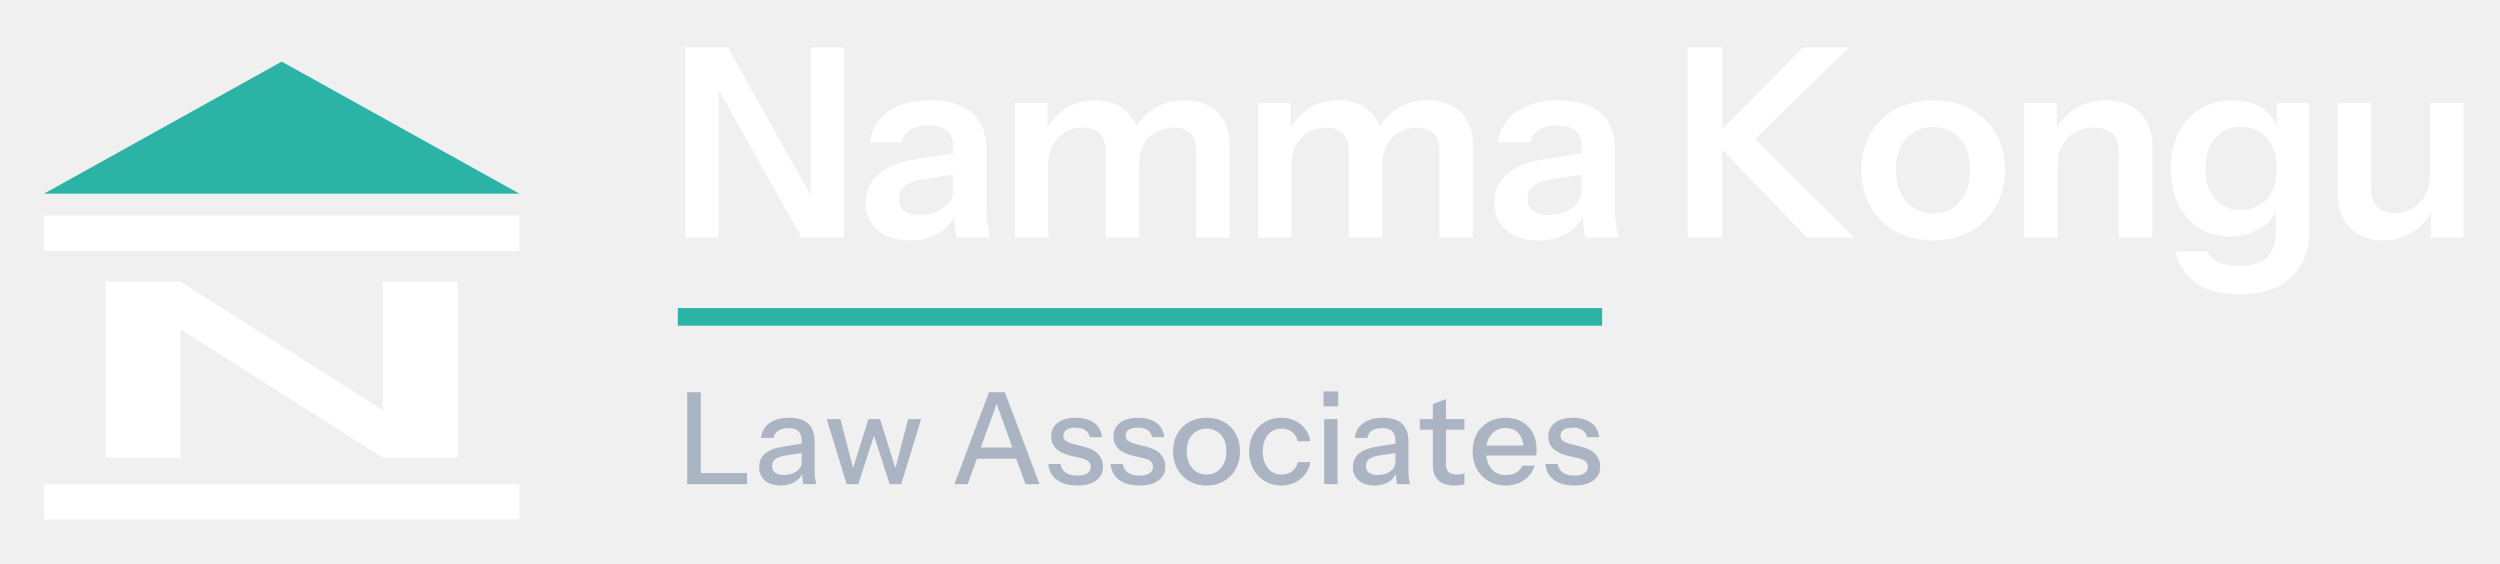
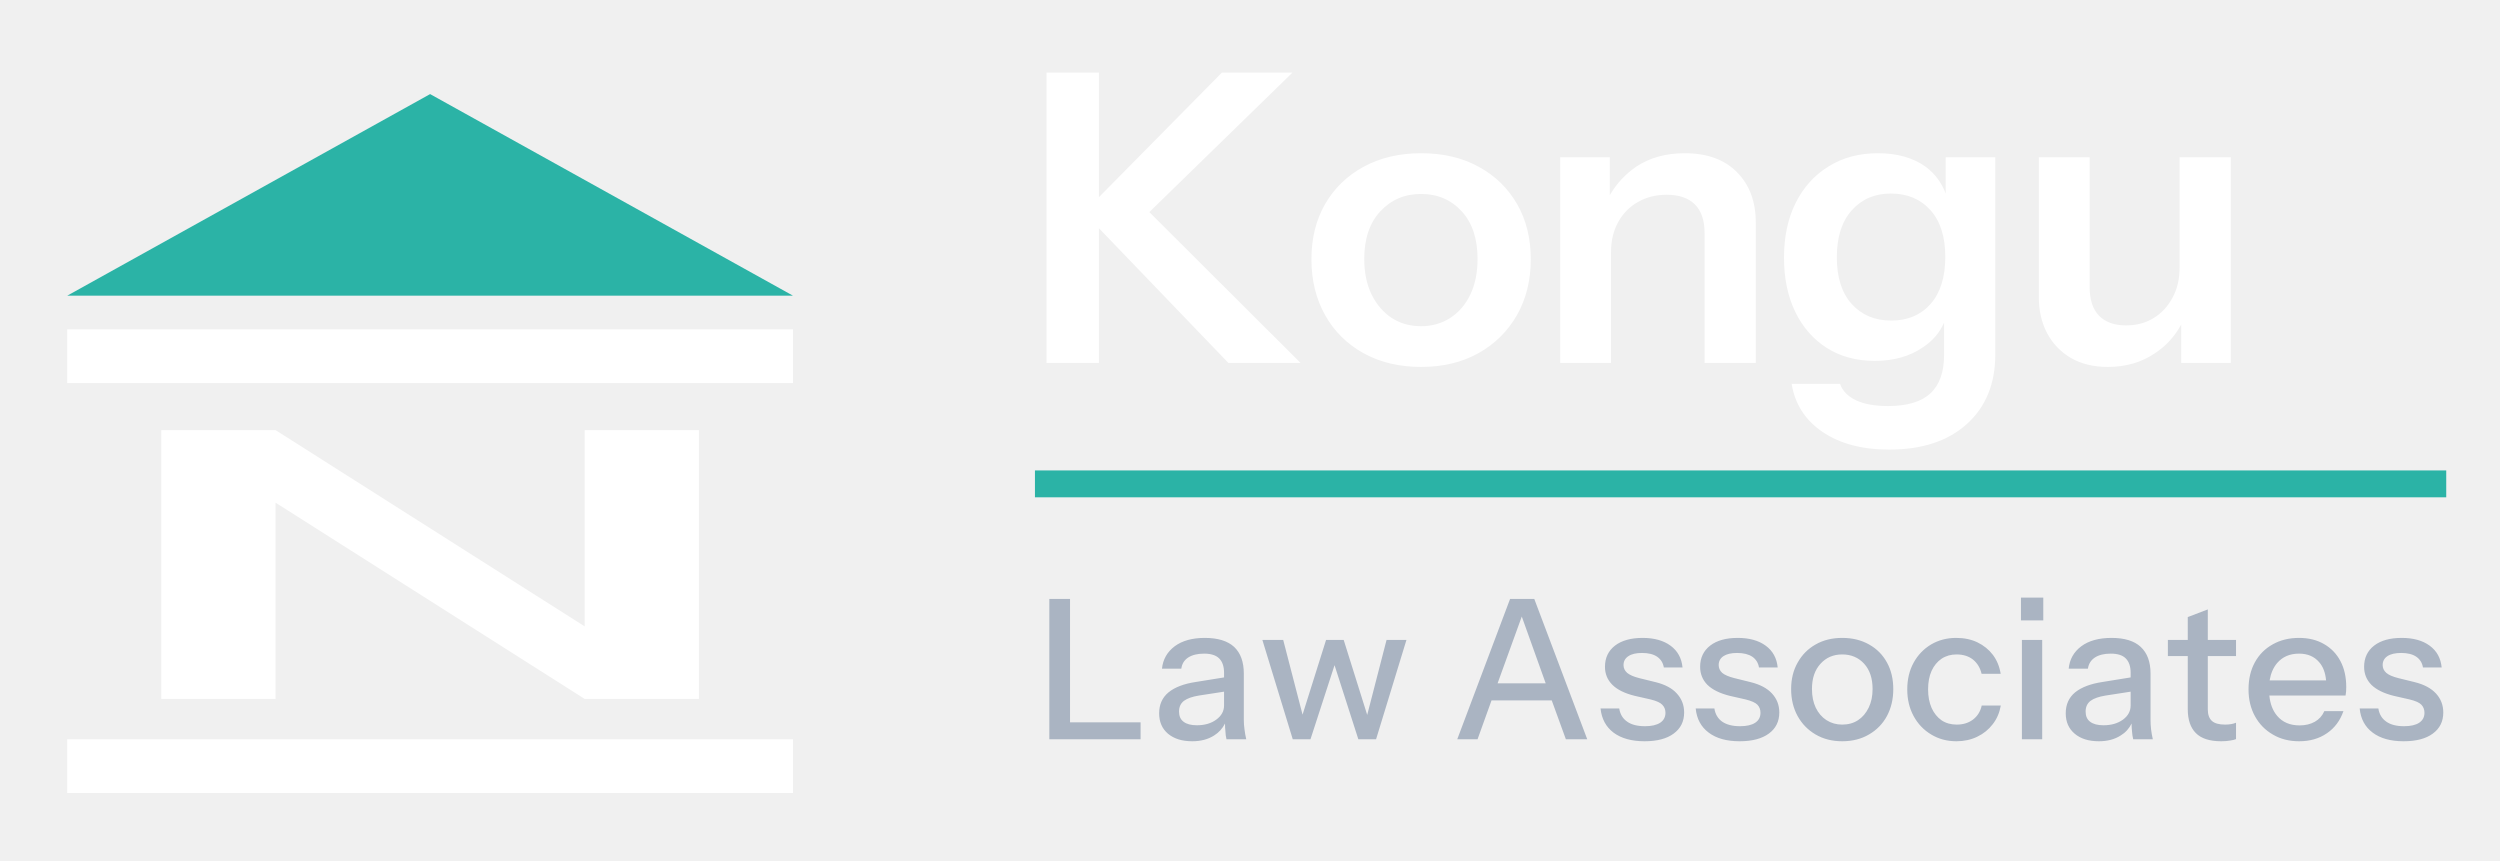
- <svg xmlns="http://www.w3.org/2000/svg" viewBox="0 0 284 64" width="284" height="64" role="img" aria-label="Namma Kongu Law Associates">
+ <svg xmlns="http://www.w3.org/2000/svg" viewBox="0 0 186 64" width="186" height="64" role="img" aria-label="Kongu Law Associates">
  <g transform="translate(0 0)">
    <path d="M5 22 32 7l27 15z" fill="#2bb3a6" />
    <path d="M5 24.5h54v4H5zM12 32h8.5v20H12zM43.5 32H52v20h-8.5zM12 32h8.5L52 52h-8.5zM5 55h54v4H5z" fill="#ffffff" />
  </g>
-   <path d="M81.64 27L77.86 27L77.86 5.4L82.69 5.4L92.11 22.2L92.11 5.4L95.89 5.4L95.89 27L91.06 27L81.64 10.2L81.64 27M112.48 27L108.7 27Q108.55 26.4 108.49 25.68L108.49 25.68Q108.43 25.2 108.4 24.6L108.4 24.6Q107.8 25.77 106.75 26.43L106.75 26.43Q105.37 27.3 103.39 27.3L103.39 27.3Q101.08 27.3 99.72 26.15Q98.35 24.99 98.35 23.04L98.35 23.04Q98.35 20.94 99.88 19.71Q101.41 18.48 104.2 18.06L104.2 18.06L108.28 17.43L108.28 16.68Q108.28 15.48 107.61 14.87Q106.93 14.25 105.55 14.25L105.55 14.25Q104.2 14.25 103.41 14.75Q102.61 15.24 102.43 16.17L102.43 16.17L98.8 16.17Q99.04 14.04 100.84 12.72Q102.64 11.4 105.67 11.4L105.67 11.4Q108.82 11.4 110.44 12.83Q112.06 14.25 112.06 17.01L112.06 17.01L112.06 23.94Q112.06 24.66 112.17 25.41Q112.27 26.16 112.48 27L112.48 27M108.28 21.63L108.28 19.83L104.83 20.37Q103.48 20.58 102.81 21.12Q102.13 21.66 102.13 22.62L102.13 22.62Q102.13 23.49 102.76 23.96Q103.39 24.42 104.5 24.42L104.5 24.42Q106.12 24.42 107.2 23.61Q108.28 22.8 108.28 21.63L108.28 21.63M119.08 27L115.3 27L115.3 11.7L118.99 11.7L118.99 14.52Q119.74 13.23 120.94 12.39L120.94 12.39Q122.41 11.4 124.36 11.4L124.36 11.4Q126.7 11.4 128.05 12.72L128.05 12.72Q128.77 13.44 129.1 14.37L129.1 14.37Q129.82 13.2 131.02 12.39L131.02 12.39Q132.55 11.4 134.56 11.4L134.56 11.4Q136.96 11.4 138.33 12.77Q139.69 14.13 139.69 16.38L139.69 16.38L139.69 27L135.88 27L135.88 17.13Q135.88 15.78 135.22 15.14Q134.56 14.49 133.33 14.49L133.33 14.49Q132.22 14.49 131.32 15Q130.42 15.51 129.91 16.44Q129.4 17.37 129.4 18.6L129.4 18.6L129.4 27L125.59 27L125.59 17.13Q125.59 15.78 124.92 15.14Q124.24 14.49 123.01 14.49L123.01 14.49Q121.93 14.49 121.03 15Q120.13 15.51 119.61 16.44Q119.08 17.37 119.08 18.6L119.08 18.6L119.08 27M146.71 27L142.93 27L142.93 11.7L146.62 11.7L146.62 14.52Q147.37 13.23 148.57 12.39L148.57 12.39Q150.04 11.4 151.99 11.4L151.99 11.4Q154.33 11.4 155.68 12.72L155.68 12.72Q156.4 13.44 156.73 14.37L156.73 14.37Q157.45 13.2 158.65 12.39L158.65 12.39Q160.18 11.4 162.19 11.4L162.19 11.4Q164.59 11.4 165.96 12.77Q167.32 14.13 167.32 16.38L167.32 16.38L167.32 27L163.51 27L163.51 17.13Q163.51 15.78 162.85 15.14Q162.19 14.49 160.96 14.49L160.96 14.49Q159.85 14.49 158.95 15Q158.05 15.51 157.54 16.44Q157.03 17.37 157.03 18.6L157.03 18.6L157.03 27L153.22 27L153.22 17.13Q153.22 15.78 152.55 15.14Q151.87 14.49 150.64 14.49L150.64 14.49Q149.56 14.49 148.66 15Q147.76 15.51 147.24 16.44Q146.71 17.37 146.71 18.6L146.71 18.6L146.71 27M183.88 27L180.1 27Q179.95 26.4 179.89 25.68L179.89 25.68Q179.83 25.2 179.8 24.6L179.8 24.6Q179.2 25.77 178.15 26.43L178.15 26.43Q176.77 27.3 174.79 27.3L174.79 27.3Q172.48 27.3 171.12 26.15Q169.75 24.99 169.75 23.04L169.75 23.04Q169.75 20.94 171.28 19.71Q172.81 18.48 175.6 18.06L175.6 18.06L179.68 17.43L179.68 16.68Q179.68 15.48 179.01 14.87Q178.33 14.25 176.95 14.25L176.95 14.25Q175.6 14.25 174.81 14.75Q174.01 15.24 173.83 16.17L173.83 16.17L170.2 16.17Q170.44 14.04 172.24 12.72Q174.04 11.4 177.07 11.4L177.07 11.4Q180.22 11.4 181.84 12.83Q183.46 14.25 183.46 17.01L183.46 17.01L183.46 23.94Q183.46 24.66 183.57 25.41Q183.67 26.16 183.88 27L183.88 27M179.68 21.63L179.68 19.83L176.23 20.37Q174.88 20.58 174.21 21.12Q173.53 21.66 173.53 22.62L173.53 22.62Q173.53 23.49 174.16 23.96Q174.79 24.42 175.9 24.42L175.9 24.42Q177.52 24.42 178.6 23.61Q179.68 22.8 179.68 21.63L179.68 21.63M195.64 27L191.74 27L191.74 5.4L195.64 5.4L195.64 14.67L204.79 5.4L210.04 5.4L199.39 15.78L210.64 27L205.27 27L195.64 16.98L195.64 27M219.61 27.3L219.61 27.3Q217.18 27.3 215.33 26.28Q213.49 25.26 212.47 23.45Q211.45 21.63 211.45 19.29L211.45 19.29Q211.45 16.95 212.47 15.18Q213.49 13.41 215.33 12.41Q217.18 11.4 219.61 11.4L219.61 11.4Q222.07 11.4 223.9 12.41Q225.73 13.41 226.75 15.18Q227.77 16.95 227.77 19.29L227.77 19.29Q227.77 21.63 226.74 23.45Q225.7 25.26 223.87 26.28Q222.04 27.3 219.61 27.3M219.61 24.27L219.61 24.27Q220.81 24.27 221.77 23.66Q222.73 23.04 223.27 21.92Q223.81 20.79 223.81 19.26L223.81 19.26Q223.81 17.01 222.63 15.72Q221.44 14.43 219.61 14.43L219.61 14.43Q217.78 14.43 216.58 15.72Q215.38 17.01 215.38 19.26L215.38 19.26Q215.38 20.79 215.93 21.92Q216.49 23.04 217.43 23.66Q218.38 24.27 219.61 24.27M233.74 27L229.96 27L229.96 11.7L233.65 11.7L233.65 14.52Q234.4 13.23 235.63 12.39L235.63 12.39Q237.13 11.4 239.23 11.4L239.23 11.4Q241.72 11.4 243.11 12.81Q244.51 14.22 244.51 16.56L244.51 16.56L244.51 27L240.7 27L240.7 17.34Q240.7 15.93 239.98 15.21Q239.26 14.49 237.88 14.49L237.88 14.49Q236.68 14.49 235.74 15.03Q234.79 15.57 234.27 16.53Q233.74 17.49 233.74 18.75L233.74 18.75L233.74 27M254.44 33.45L254.44 33.45Q251.41 33.45 249.47 32.13Q247.54 30.81 247.18 28.56L247.18 28.56L250.78 28.56Q251.05 29.34 251.96 29.78Q252.88 30.21 254.35 30.21L254.35 30.21Q256.48 30.21 257.5 29.27Q258.52 28.32 258.52 26.4L258.52 26.4L258.52 24Q258.04 25.11 256.96 25.83L256.96 25.83Q255.49 26.85 253.36 26.85L253.36 26.85Q251.32 26.85 249.8 25.89Q248.29 24.93 247.45 23.21Q246.61 21.48 246.61 19.17L246.61 19.17Q246.61 16.83 247.48 15.09Q248.35 13.35 249.93 12.38Q251.5 11.4 253.6 11.4L253.6 11.4Q255.76 11.4 257.17 12.42L257.17 12.42Q258.19 13.2 258.64 14.4L258.64 14.4L258.64 11.7L262.33 11.7L262.33 26.37Q262.33 29.64 260.21 31.55Q258.1 33.45 254.44 33.45M254.59 23.85L254.59 23.85Q256.42 23.85 257.52 22.61Q258.61 21.36 258.61 19.11Q258.61 16.86 257.5 15.63Q256.39 14.4 254.56 14.4L254.56 14.4Q252.76 14.4 251.65 15.65Q250.54 16.89 250.54 19.14Q250.54 21.39 251.65 22.62Q252.76 23.85 254.59 23.85M270.7 27.3L270.7 27.3Q269.11 27.3 267.95 26.63Q266.8 25.95 266.18 24.78Q265.57 23.61 265.57 22.14L265.57 22.14L265.57 11.7L269.35 11.7L269.35 21.36Q269.35 22.77 270.05 23.49Q270.76 24.21 272.05 24.21L272.05 24.21Q273.22 24.21 274.1 23.67Q274.99 23.13 275.51 22.16Q276.04 21.18 276.04 19.95L276.04 19.95L276.04 11.7L279.85 11.7L279.85 27L276.16 27L276.16 24.15Q275.44 25.47 274.21 26.28L274.21 26.28Q272.71 27.3 270.7 27.3" fill="#ffffff" />
+   <path d="M81.76 27L77.86 27L77.86 5.4L81.76 5.4L81.76 14.67L90.91 5.4L96.16 5.4L85.51 15.78L96.76 27L91.39 27L81.76 16.98L81.76 27M105.73 27.3L105.73 27.3Q103.3 27.3 101.45 26.28Q99.61 25.26 98.59 23.45Q97.57 21.63 97.57 19.29L97.57 19.29Q97.57 16.95 98.59 15.18Q99.61 13.41 101.45 12.41Q103.3 11.4 105.73 11.4L105.73 11.4Q108.19 11.4 110.02 12.41Q111.85 13.41 112.87 15.18Q113.89 16.95 113.89 19.29L113.89 19.29Q113.89 21.63 112.86 23.45Q111.82 25.26 109.99 26.28Q108.16 27.3 105.73 27.3M105.73 24.27L105.73 24.27Q106.93 24.27 107.89 23.66Q108.85 23.04 109.39 21.92Q109.93 20.79 109.93 19.26L109.93 19.26Q109.93 17.01 108.75 15.72Q107.56 14.43 105.73 14.43L105.73 14.43Q103.9 14.43 102.7 15.72Q101.5 17.01 101.5 19.26L101.5 19.26Q101.5 20.79 102.05 21.92Q102.61 23.04 103.55 23.66Q104.5 24.27 105.73 24.27M119.86 27L116.08 27L116.08 11.7L119.77 11.7L119.77 14.52Q120.52 13.23 121.75 12.39L121.75 12.39Q123.25 11.4 125.35 11.4L125.35 11.4Q127.84 11.4 129.23 12.81Q130.63 14.22 130.63 16.56L130.63 16.56L130.63 27L126.82 27L126.82 17.34Q126.82 15.93 126.1 15.21Q125.38 14.49 124 14.49L124 14.49Q122.8 14.49 121.86 15.03Q120.91 15.57 120.39 16.53Q119.86 17.49 119.86 18.75L119.86 18.75L119.86 27M140.56 33.45L140.56 33.45Q137.53 33.45 135.59 32.13Q133.66 30.81 133.3 28.56L133.3 28.56L136.9 28.56Q137.17 29.34 138.08 29.78Q139 30.21 140.47 30.21L140.47 30.21Q142.6 30.21 143.62 29.27Q144.64 28.32 144.64 26.4L144.64 26.4L144.64 24Q144.16 25.11 143.08 25.83L143.08 25.83Q141.61 26.85 139.48 26.85L139.48 26.85Q137.44 26.85 135.92 25.89Q134.41 24.93 133.57 23.21Q132.73 21.48 132.73 19.17L132.73 19.17Q132.73 16.83 133.6 15.09Q134.47 13.35 136.05 12.38Q137.62 11.4 139.72 11.4L139.72 11.4Q141.88 11.4 143.29 12.42L143.29 12.42Q144.31 13.2 144.76 14.4L144.76 14.4L144.76 11.7L148.45 11.7L148.45 26.37Q148.45 29.64 146.33 31.55Q144.22 33.45 140.56 33.45M140.71 23.85L140.71 23.85Q142.54 23.85 143.64 22.61Q144.73 21.36 144.73 19.11Q144.73 16.86 143.62 15.63Q142.51 14.4 140.68 14.4L140.68 14.4Q138.88 14.4 137.77 15.65Q136.66 16.89 136.66 19.14Q136.66 21.39 137.77 22.62Q138.88 23.85 140.71 23.85M156.82 27.3L156.82 27.3Q155.23 27.3 154.07 26.63Q152.92 25.95 152.3 24.78Q151.69 23.61 151.69 22.14L151.69 22.14L151.69 11.7L155.47 11.7L155.47 21.36Q155.47 22.77 156.17 23.49Q156.88 24.21 158.17 24.21L158.17 24.21Q159.34 24.21 160.22 23.67Q161.11 23.13 161.63 22.16Q162.16 21.18 162.16 19.95L162.16 19.95L162.16 11.7L165.97 11.7L165.97 27L162.28 27L162.28 24.15Q161.56 25.47 160.33 26.28L160.33 26.28Q158.83 27.3 156.82 27.3" fill="#ffffff" />
  <rect x="77" y="35" width="105" height="2" fill="#2bb3a6" />
  <path d="M84.86 55L78.07 55L78.07 44.56L79.61 44.56L79.61 53.74L84.86 53.74L84.86 55M92.72 55L91.25 55Q91.18 54.72 91.17 54.39L91.17 54.39Q91.14 54.14 91.14 53.83L91.14 53.83Q90.86 54.39 90.33 54.72L90.33 54.72Q89.66 55.15 88.7 55.15L88.7 55.15Q87.57 55.15 86.9 54.59Q86.24 54.03 86.24 53.07L86.24 53.07Q86.24 52.09 86.94 51.51Q87.64 50.94 88.96 50.74L88.96 50.74L91.07 50.4L91.07 50.06Q91.07 49.35 90.71 48.99Q90.35 48.63 89.59 48.63L89.59 48.63Q88.85 48.63 88.4 48.92Q87.96 49.21 87.89 49.75L87.89 49.75L86.45 49.75Q86.56 48.71 87.4 48.08Q88.24 47.46 89.64 47.46L89.64 47.46Q91.09 47.46 91.82 48.13Q92.54 48.81 92.54 50.11L92.54 50.11L92.54 53.58Q92.54 53.91 92.59 54.26Q92.63 54.61 92.72 55L92.72 55M91.07 52.48L91.07 51.46L89.19 51.75Q88.46 51.87 88.09 52.14Q87.72 52.42 87.72 52.94L87.72 52.94Q87.72 53.45 88.06 53.7Q88.4 53.96 89.05 53.96L89.05 53.96Q89.92 53.96 90.49 53.54Q91.07 53.12 91.07 52.48L91.07 52.48M97.5 55L96.18 55L93.92 47.61L95.47 47.61L96.91 53.17L98.66 47.61L99.97 47.61L101.72 53.19L103.16 47.61L104.64 47.61L102.38 55L101.06 55L99.29 49.49L97.5 55M109.93 55L108.42 55L112.35 44.56L114.15 44.56L118.09 55L116.5 55L115.45 52.11L110.97 52.11L109.93 55M115 50.84L113.22 45.87L111.42 50.84L115 50.84M122.36 55.15L122.36 55.15Q120.91 55.15 120.05 54.51Q119.2 53.87 119.08 52.71L119.08 52.71L120.47 52.71Q120.57 53.35 121.06 53.69Q121.54 54.03 122.39 54.03L122.39 54.03Q123.12 54.03 123.52 53.77Q123.91 53.51 123.91 53.03L123.91 53.03Q123.91 52.68 123.68 52.44Q123.46 52.2 122.81 52.04L122.81 52.04L121.62 51.77Q120.5 51.49 119.96 50.95Q119.41 50.4 119.41 49.61L119.41 49.61Q119.41 48.61 120.16 48.03Q120.91 47.46 122.21 47.46L122.21 47.46Q123.5 47.46 124.29 48.04Q125.08 48.62 125.18 49.66L125.18 49.66L123.79 49.66Q123.7 49.14 123.29 48.86Q122.88 48.58 122.17 48.58L122.17 48.58Q121.5 48.58 121.15 48.82Q120.79 49.06 120.79 49.48L120.79 49.48Q120.79 49.82 121.06 50.06Q121.33 50.29 121.95 50.45L121.95 50.45L123.17 50.75Q124.23 51.01 124.76 51.6Q125.3 52.19 125.3 53.01L125.3 53.01Q125.3 54.01 124.52 54.58Q123.75 55.15 122.36 55.15M129.43 55.15L129.43 55.15Q127.98 55.15 127.13 54.51Q126.27 53.87 126.16 52.71L126.16 52.71L127.55 52.71Q127.65 53.35 128.13 53.69Q128.62 54.03 129.46 54.03L129.46 54.03Q130.2 54.03 130.59 53.77Q130.98 53.51 130.98 53.03L130.98 53.03Q130.98 52.68 130.76 52.44Q130.53 52.2 129.88 52.04L129.88 52.04L128.69 51.77Q127.58 51.49 127.03 50.95Q126.49 50.4 126.49 49.61L126.49 49.61Q126.49 48.61 127.24 48.03Q127.98 47.46 129.29 47.46L129.29 47.46Q130.58 47.46 131.37 48.04Q132.16 48.62 132.26 49.66L132.26 49.66L130.87 49.66Q130.78 49.14 130.37 48.86Q129.95 48.58 129.24 48.58L129.24 48.58Q128.58 48.58 128.22 48.82Q127.87 49.06 127.87 49.48L127.87 49.48Q127.87 49.82 128.13 50.06Q128.4 50.29 129.03 50.45L129.03 50.45L130.24 50.75Q131.3 51.01 131.84 51.6Q132.38 52.19 132.38 53.01L132.38 53.01Q132.38 54.01 131.6 54.58Q130.82 55.15 129.43 55.15M137.06 55.15L137.06 55.15Q135.93 55.15 135.07 54.64Q134.22 54.14 133.74 53.27Q133.26 52.39 133.26 51.27L133.26 51.27Q133.26 50.14 133.75 49.29Q134.23 48.43 135.08 47.95Q135.93 47.46 137.06 47.46L137.06 47.46Q138.2 47.46 139.06 47.95Q139.92 48.43 140.39 49.29Q140.86 50.14 140.86 51.27L140.86 51.27Q140.86 52.39 140.39 53.27Q139.92 54.14 139.06 54.64Q138.2 55.15 137.06 55.15M137.06 53.91L137.06 53.91Q137.74 53.91 138.24 53.58Q138.74 53.25 139.03 52.65Q139.32 52.06 139.32 51.26L139.32 51.26Q139.32 50.07 138.69 49.38Q138.06 48.69 137.06 48.69L137.06 48.69Q136.07 48.69 135.44 49.39Q134.81 50.08 134.81 51.26L134.81 51.26Q134.81 52.06 135.09 52.65Q135.38 53.25 135.89 53.58Q136.41 53.91 137.06 53.91M145.56 55.15L145.56 55.15Q144.5 55.15 143.67 54.64Q142.84 54.14 142.37 53.27Q141.9 52.4 141.9 51.29L141.9 51.29Q141.9 50.17 142.37 49.31Q142.84 48.45 143.67 47.95Q144.5 47.46 145.54 47.46L145.54 47.46Q146.43 47.46 147.12 47.79Q147.82 48.13 148.27 48.72Q148.72 49.32 148.85 50.13L148.85 50.13L147.43 50.13Q147.28 49.48 146.8 49.08Q146.31 48.69 145.57 48.69L145.57 48.69Q144.93 48.69 144.45 49.01Q143.98 49.33 143.71 49.91Q143.45 50.49 143.45 51.29L143.45 51.29Q143.45 52.07 143.71 52.67Q143.98 53.26 144.45 53.59Q144.93 53.91 145.58 53.91L145.58 53.91Q146.3 53.91 146.8 53.53Q147.3 53.14 147.44 52.49L147.44 52.49L148.86 52.49Q148.72 53.29 148.26 53.88Q147.8 54.48 147.11 54.81Q146.41 55.15 145.56 55.15M151.94 55L150.43 55L150.43 47.61L151.94 47.61L151.94 55M152.02 46.16L150.36 46.16L150.36 44.46L152.02 44.46L152.02 46.16M160.17 55L158.71 55Q158.64 54.72 158.62 54.39L158.62 54.39Q158.59 54.14 158.59 53.83L158.59 53.83Q158.32 54.39 157.78 54.72L157.78 54.72Q157.11 55.15 156.16 55.15L156.16 55.15Q155.02 55.15 154.36 54.59Q153.69 54.03 153.69 53.07L153.69 53.07Q153.69 52.09 154.39 51.51Q155.1 50.94 156.42 50.74L156.42 50.74L158.52 50.4L158.52 50.06Q158.52 49.35 158.16 48.99Q157.81 48.63 157.04 48.63L157.04 48.63Q156.3 48.63 155.86 48.92Q155.42 49.21 155.34 49.75L155.34 49.75L153.91 49.75Q154.01 48.71 154.85 48.08Q155.69 47.46 157.1 47.46L157.1 47.46Q158.55 47.46 159.27 48.13Q160 48.81 160 50.11L160 50.11L160 53.58Q160 53.91 160.04 54.26Q160.08 54.61 160.17 55L160.17 55M158.52 52.48L158.52 51.46L156.65 51.75Q155.91 51.87 155.54 52.14Q155.17 52.42 155.17 52.94L155.17 52.94Q155.17 53.45 155.51 53.7Q155.85 53.96 156.5 53.96L156.5 53.96Q157.37 53.96 157.95 53.54Q158.52 53.12 158.52 52.48L158.52 52.48M165.26 55.15L165.26 55.15Q163.97 55.15 163.37 54.54Q162.77 53.94 162.77 52.77L162.77 52.77L162.77 48.81L161.29 48.81L161.29 47.61L162.77 47.61L162.77 45.91L164.26 45.34L164.26 47.61L166.36 47.61L166.36 48.81L164.26 48.81L164.26 52.78Q164.26 53.36 164.57 53.64Q164.87 53.91 165.55 53.91L165.55 53.91Q165.81 53.91 166.02 53.87Q166.22 53.83 166.36 53.77L166.36 53.77L166.36 54.99Q166.2 55.06 165.91 55.1Q165.62 55.15 165.26 55.15M171.06 55.15L171.06 55.15Q169.94 55.15 169.1 54.65Q168.25 54.16 167.77 53.29Q167.29 52.42 167.29 51.29L167.29 51.29Q167.29 50.14 167.76 49.28Q168.23 48.42 169.09 47.94Q169.94 47.46 171.05 47.46L171.05 47.46Q172.12 47.46 172.91 47.92Q173.7 48.37 174.13 49.19Q174.56 50 174.56 51.11L174.56 51.11Q174.56 51.29 174.55 51.44Q174.54 51.59 174.51 51.75L174.51 51.75L168.84 51.75Q168.93 52.68 169.42 53.26L169.42 53.26Q170.02 53.97 171.09 53.97L171.09 53.97Q171.74 53.97 172.22 53.7Q172.7 53.43 172.93 52.91L172.93 52.91L174.35 52.91Q173.99 53.96 173.13 54.55Q172.26 55.15 171.06 55.15M168.86 50.62L168.86 50.62L173.06 50.62Q172.98 49.75 172.54 49.26L172.54 49.26Q172 48.63 171.05 48.63L171.05 48.63Q170.02 48.63 169.42 49.33L169.42 49.33Q168.99 49.84 168.86 50.62M178.83 55.15L178.83 55.15Q177.38 55.15 176.53 54.51Q175.67 53.87 175.56 52.71L175.56 52.71L176.95 52.71Q177.05 53.35 177.54 53.69Q178.02 54.03 178.86 54.03L178.86 54.03Q179.6 54.03 179.99 53.77Q180.38 53.51 180.38 53.03L180.38 53.03Q180.38 52.68 180.16 52.44Q179.94 52.2 179.28 52.04L179.28 52.04L178.09 51.77Q176.98 51.49 176.43 50.95Q175.89 50.4 175.89 49.61L175.89 49.61Q175.89 48.61 176.64 48.03Q177.38 47.46 178.69 47.46L178.69 47.46Q179.98 47.46 180.77 48.04Q181.56 48.62 181.66 49.66L181.66 49.66L180.27 49.66Q180.18 49.14 179.77 48.86Q179.36 48.58 178.65 48.58L178.65 48.58Q177.98 48.58 177.62 48.82Q177.27 49.06 177.27 49.48L177.27 49.48Q177.27 49.82 177.54 50.06Q177.8 50.29 178.43 50.45L178.43 50.45L179.65 50.75Q180.7 51.01 181.24 51.6Q181.78 52.19 181.78 53.01L181.78 53.01Q181.78 54.01 181 54.58Q180.23 55.15 178.83 55.15" fill="#aab4c2" />
</svg>
